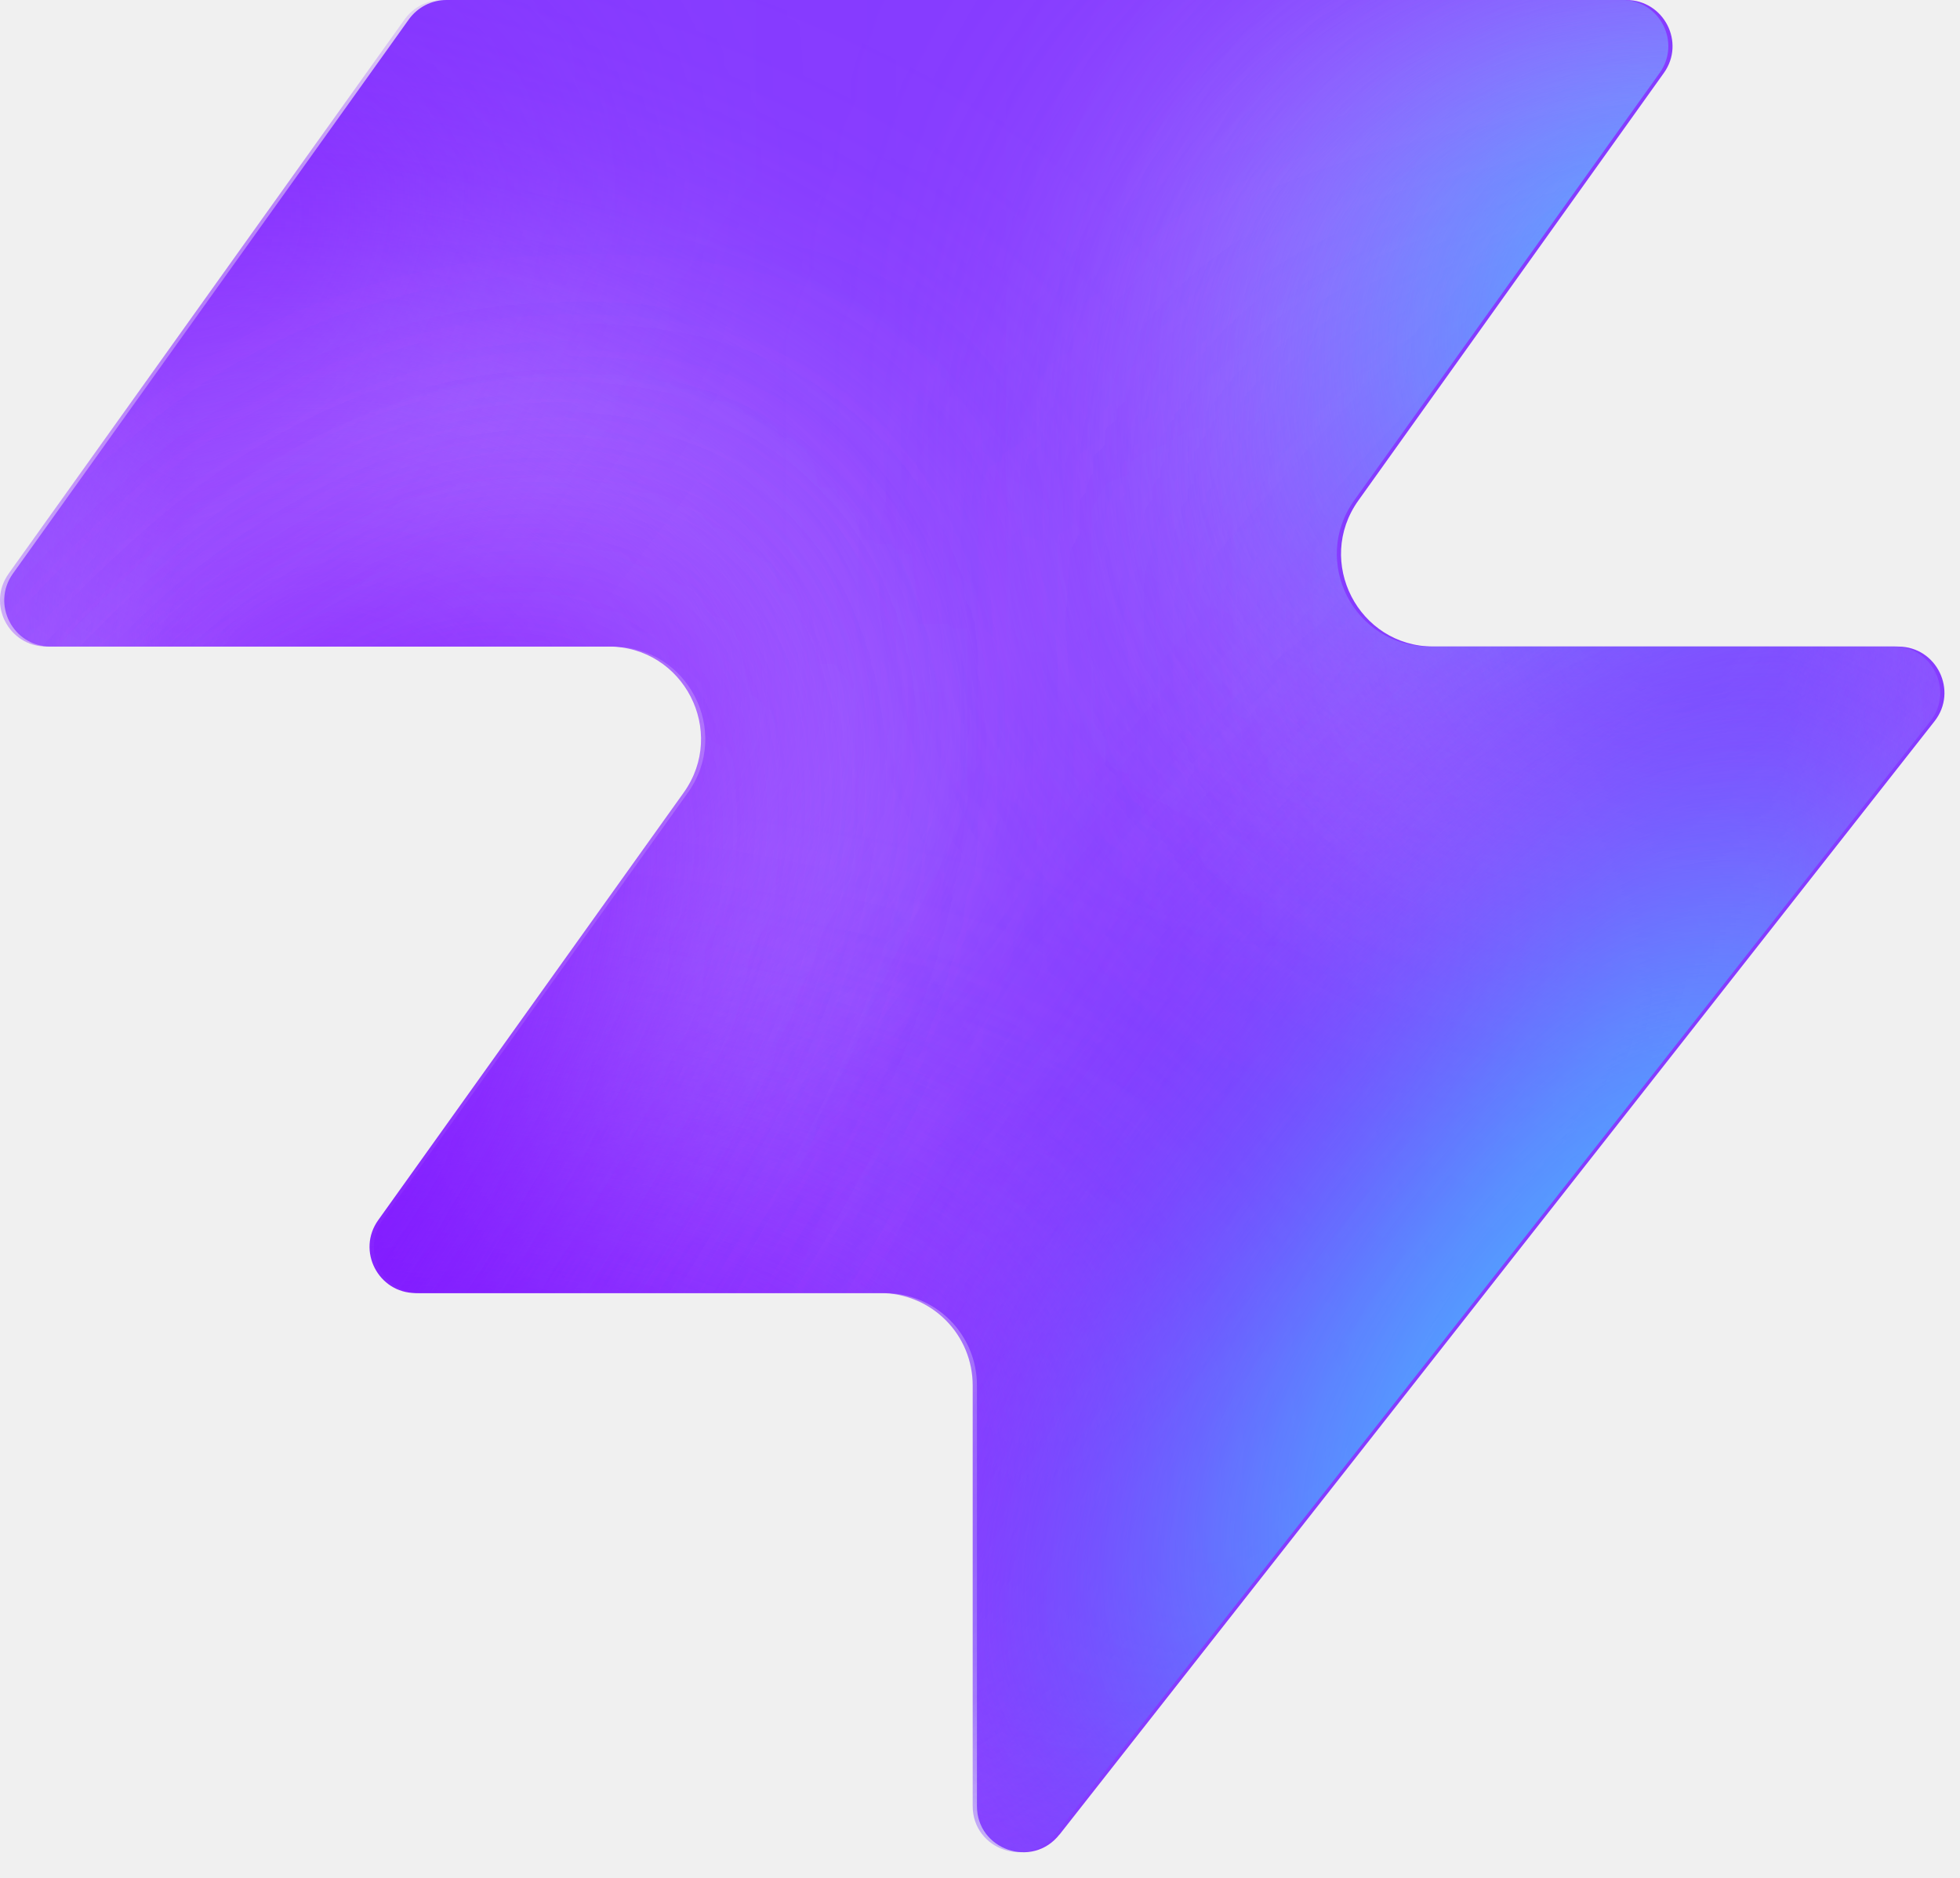
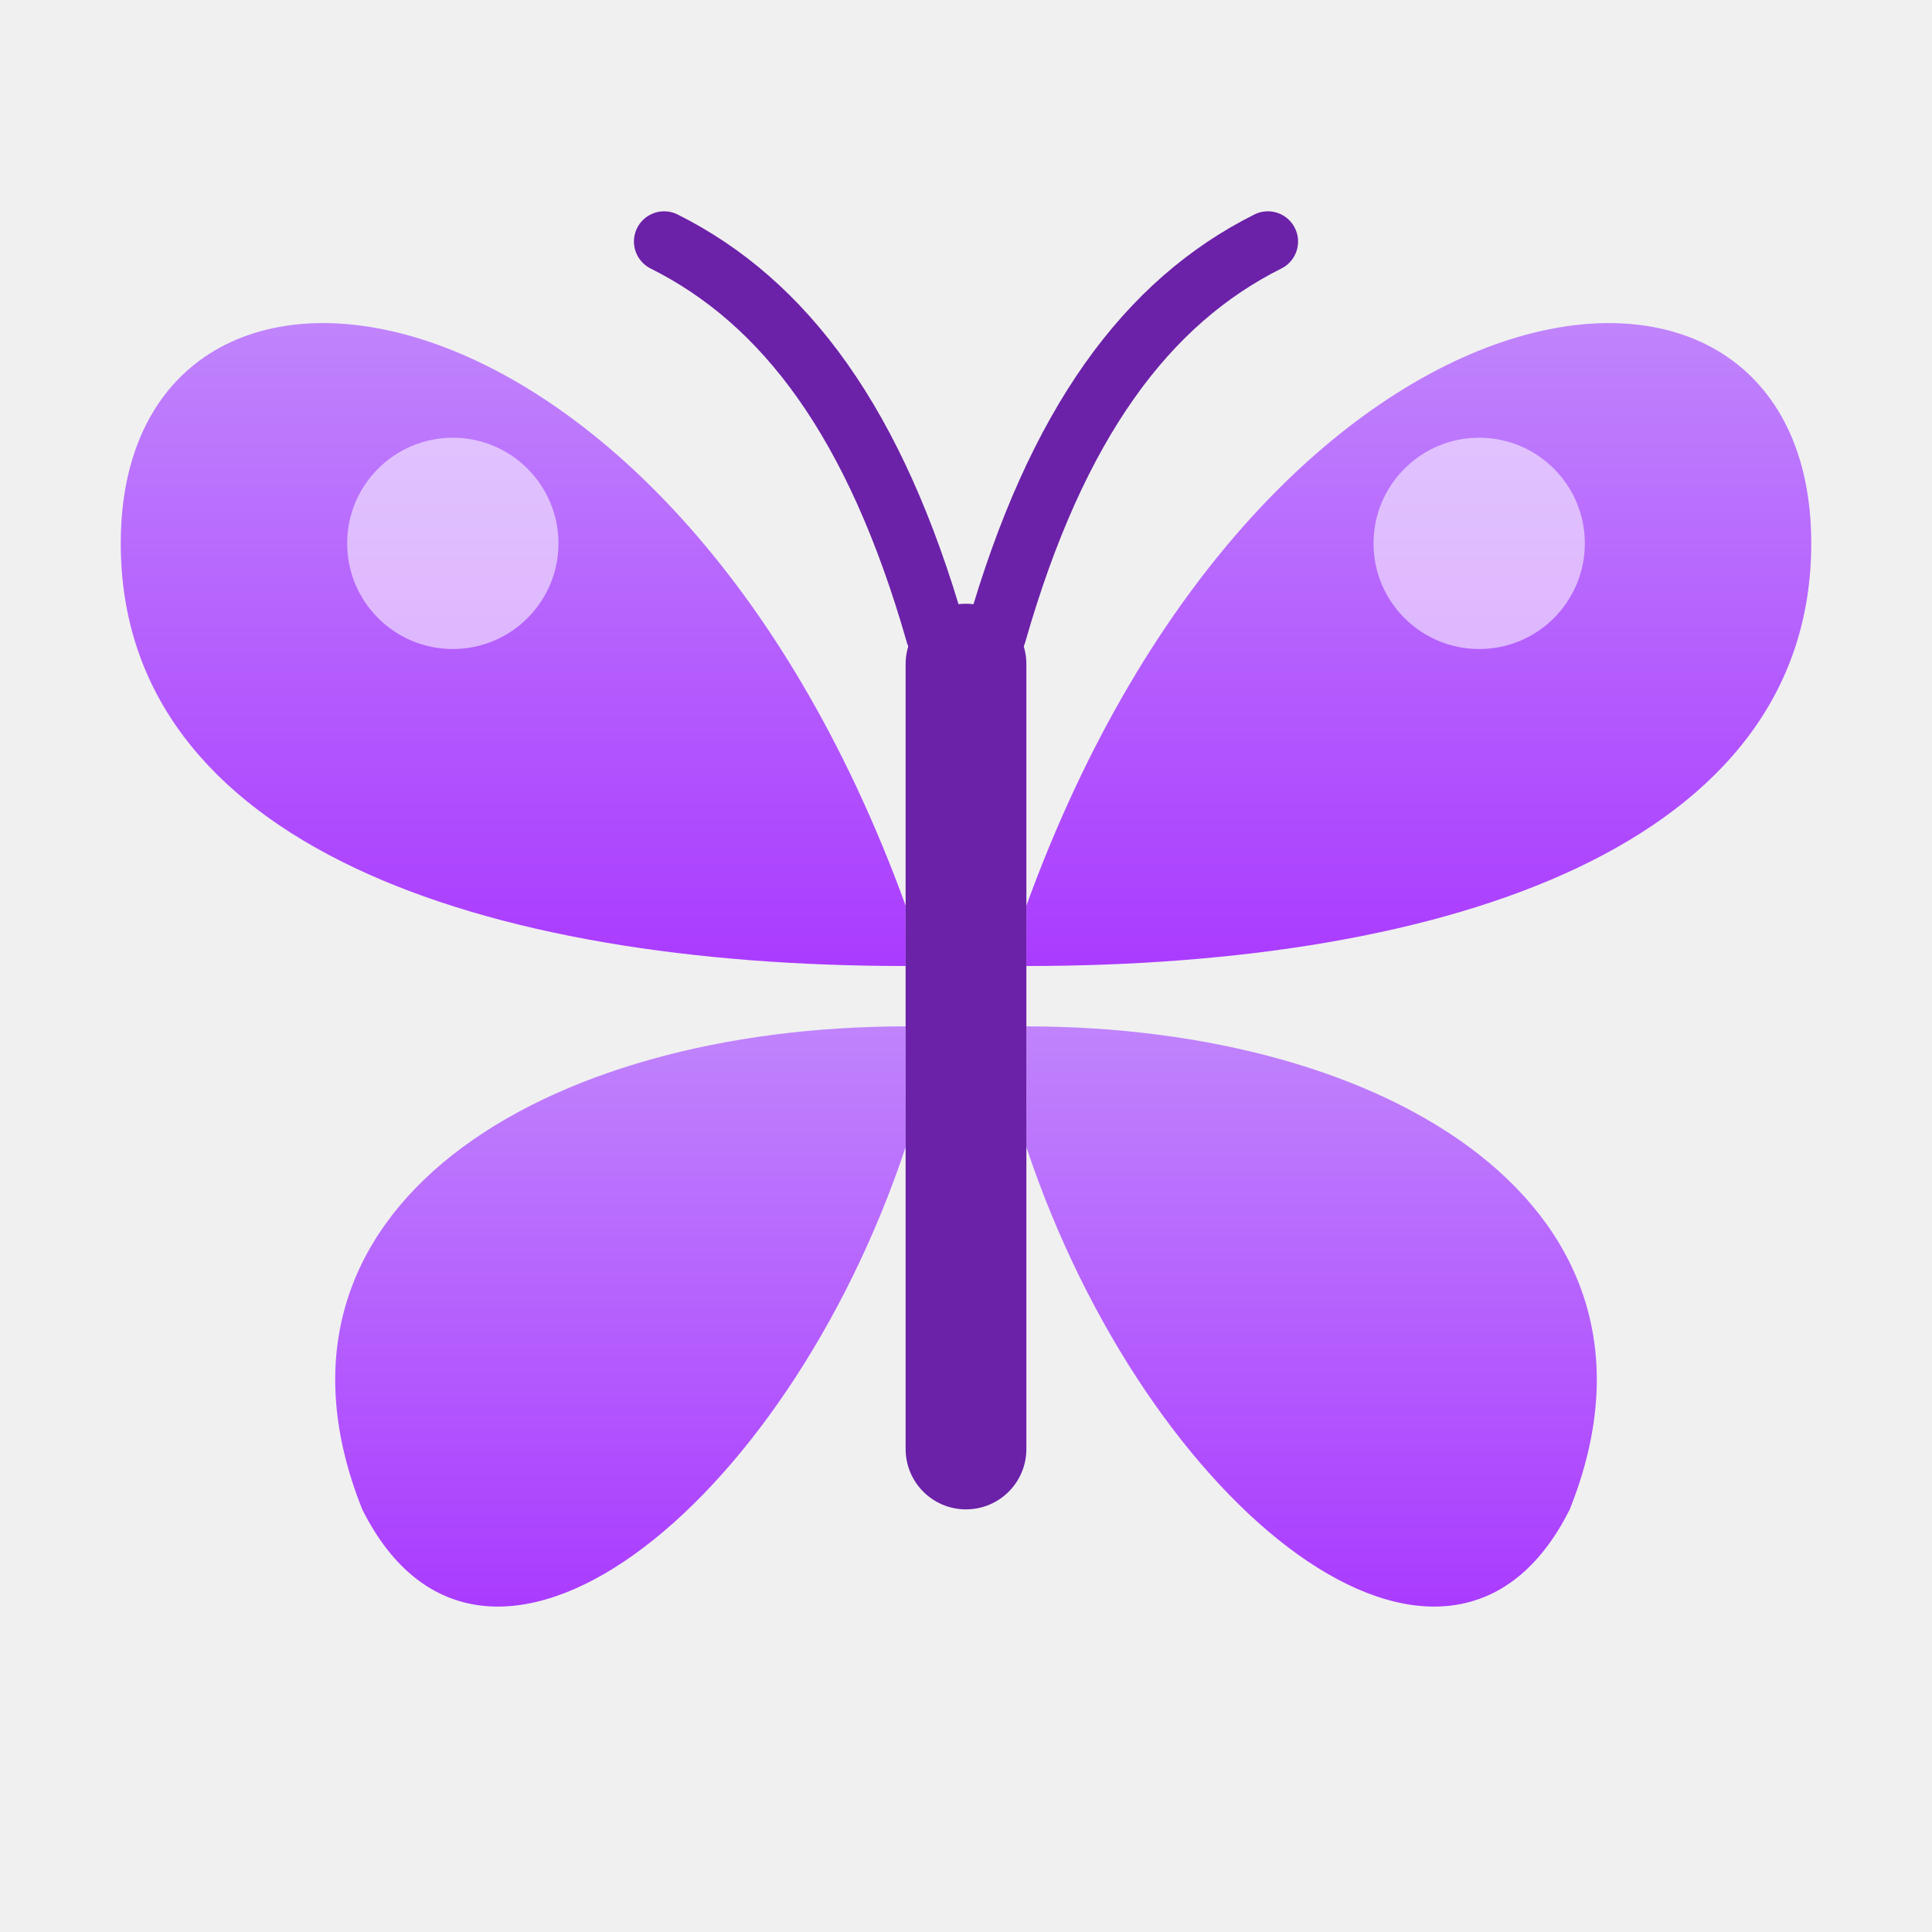
- <svg xmlns="http://www.w3.org/2000/svg" width="48" height="46" fill="none" viewBox="0 0 48 46">
-   <path fill="#863bff" d="M25.946 44.938c-.664.845-2.021.375-2.021-.698V33.937a2.26 2.26 0 0 0-2.262-2.262H10.287c-.92 0-1.456-1.04-.92-1.788l7.48-10.471c1.07-1.497 0-3.578-1.842-3.578H1.237c-.92 0-1.456-1.04-.92-1.788L10.013.474c.214-.297.556-.474.92-.474h28.894c.92 0 1.456 1.04.92 1.788l-7.48 10.471c-1.07 1.498 0 3.579 1.842 3.579h11.377c.943 0 1.473 1.088.89 1.83L25.947 44.94z" style="fill:#863bff;fill:color(display-p3 .525 .23 1);fill-opacity:1" />
-   <mask id="a" width="48" height="46" x="0" y="0" maskUnits="userSpaceOnUse" style="mask-type:alpha">
-     <path fill="#000" d="M25.842 44.938c-.664.844-2.021.375-2.021-.698V33.937a2.26 2.26 0 0 0-2.262-2.262H10.183c-.92 0-1.456-1.04-.92-1.788l7.48-10.471c1.07-1.498 0-3.579-1.842-3.579H1.133c-.92 0-1.456-1.04-.92-1.787L9.91.473c.214-.297.556-.474.92-.474h28.894c.92 0 1.456 1.04.92 1.788l-7.48 10.471c-1.07 1.498 0 3.578 1.842 3.578h11.377c.943 0 1.473 1.088.89 1.832L25.843 44.94z" style="fill:#000;fill-opacity:1" />
-   </mask>
-   <g mask="url(#a)">
-     <g filter="url(#b)">
-       <ellipse cx="5.508" cy="14.704" fill="#ede6ff" rx="5.508" ry="14.704" style="fill:#ede6ff;fill:color(display-p3 .927 .903 1);fill-opacity:1" transform="matrix(.00324 1 1 -.00324 -4.47 31.516)" />
-     </g>
-     <g filter="url(#c)">
-       <ellipse cx="10.399" cy="29.851" fill="#ede6ff" rx="10.399" ry="29.851" style="fill:#ede6ff;fill:color(display-p3 .927 .903 1);fill-opacity:1" transform="matrix(.00324 1 1 -.00324 -39.328 7.883)" />
-     </g>
-     <g filter="url(#d)">
-       <ellipse cx="5.508" cy="30.487" fill="#7e14ff" rx="5.508" ry="30.487" style="fill:#7e14ff;fill:color(display-p3 .492 .077 1);fill-opacity:1" transform="rotate(89.814 -25.913 -14.639)scale(1 -1)" />
-     </g>
-     <g filter="url(#e)">
-       <ellipse cx="5.508" cy="30.599" fill="#7e14ff" rx="5.508" ry="30.599" style="fill:#7e14ff;fill:color(display-p3 .492 .077 1);fill-opacity:1" transform="rotate(89.814 -32.644 -3.334)scale(1 -1)" />
-     </g>
-     <g filter="url(#f)">
-       <ellipse cx="5.508" cy="30.599" fill="#7e14ff" rx="5.508" ry="30.599" style="fill:#7e14ff;fill:color(display-p3 .492 .077 1);fill-opacity:1" transform="matrix(.00324 1 1 -.00324 -34.34 30.47)" />
-     </g>
-     <g filter="url(#g)">
-       <ellipse cx="14.072" cy="22.078" fill="#ede6ff" rx="14.072" ry="22.078" style="fill:#ede6ff;fill:color(display-p3 .927 .903 1);fill-opacity:1" transform="rotate(93.35 24.506 48.493)scale(-1 1)" />
-     </g>
-     <g filter="url(#h)">
-       <ellipse cx="3.47" cy="21.501" fill="#7e14ff" rx="3.47" ry="21.501" style="fill:#7e14ff;fill:color(display-p3 .492 .077 1);fill-opacity:1" transform="rotate(89.009 28.708 47.59)scale(-1 1)" />
-     </g>
-     <g filter="url(#i)">
-       <ellipse cx="3.47" cy="21.501" fill="#7e14ff" rx="3.47" ry="21.501" style="fill:#7e14ff;fill:color(display-p3 .492 .077 1);fill-opacity:1" transform="rotate(89.009 28.708 47.59)scale(-1 1)" />
-     </g>
-     <g filter="url(#j)">
-       <ellipse cx=".387" cy="8.972" fill="#7e14ff" rx="4.407" ry="29.108" style="fill:#7e14ff;fill:color(display-p3 .492 .077 1);fill-opacity:1" transform="rotate(39.51 .387 8.972)" />
-     </g>
-     <g filter="url(#k)">
-       <ellipse cx="47.523" cy="-6.092" fill="#7e14ff" rx="4.407" ry="29.108" style="fill:#7e14ff;fill:color(display-p3 .492 .077 1);fill-opacity:1" transform="rotate(37.892 47.523 -6.092)" />
-     </g>
-     <g filter="url(#l)">
-       <ellipse cx="41.412" cy="6.333" fill="#47bfff" rx="5.971" ry="9.665" style="fill:#47bfff;fill:color(display-p3 .28 .748 1);fill-opacity:1" transform="rotate(37.892 41.412 6.333)" />
-     </g>
-     <g filter="url(#m)">
-       <ellipse cx="-1.879" cy="38.332" fill="#7e14ff" rx="4.407" ry="29.108" style="fill:#7e14ff;fill:color(display-p3 .492 .077 1);fill-opacity:1" transform="rotate(37.892 -1.88 38.332)" />
-     </g>
-     <g filter="url(#n)">
-       <ellipse cx="-1.879" cy="38.332" fill="#7e14ff" rx="4.407" ry="29.108" style="fill:#7e14ff;fill:color(display-p3 .492 .077 1);fill-opacity:1" transform="rotate(37.892 -1.88 38.332)" />
-     </g>
-     <g filter="url(#o)">
-       <ellipse cx="35.651" cy="29.907" fill="#7e14ff" rx="4.407" ry="29.108" style="fill:#7e14ff;fill:color(display-p3 .492 .077 1);fill-opacity:1" transform="rotate(37.892 35.651 29.907)" />
-     </g>
-     <g filter="url(#p)">
-       <ellipse cx="38.418" cy="32.4" fill="#47bfff" rx="5.971" ry="15.297" style="fill:#47bfff;fill:color(display-p3 .28 .748 1);fill-opacity:1" transform="rotate(37.892 38.418 32.4)" />
-     </g>
+ <svg xmlns="http://www.w3.org/2000/svg" viewBox="0 0 64 64">
+   <defs>
+     <linearGradient id="wing" x1="0" y1="0" x2="0" y2="1">
+       <stop offset="0" stop-color="#c084fc" />
+       <stop offset="1" stop-color="#aa3bff" />
+     </linearGradient>
+   </defs>
+   <g fill="url(#wing)">
+     <path d="M30 30 C22 8 4 6 4 18 C4 28 16 32 30 32 Z" />
+     <path d="M34 30 C42 8 60 6 60 18 C60 28 48 32 34 32 Z" />
+     <path d="M30 34 C18 34 8 40 12 50 C16 58 26 50 30 38 Z" />
+     <path d="M34 34 C46 34 56 40 52 50 C48 58 38 50 34 38 Z" />
  </g>
-   <defs>
-     <filter id="b" width="60.045" height="41.654" x="-19.77" y="16.149" color-interpolation-filters="sRGB" filterUnits="userSpaceOnUse">
-       <feFlood flood-opacity="0" result="BackgroundImageFix" />
-       <feBlend in="SourceGraphic" in2="BackgroundImageFix" result="shape" />
-       <feGaussianBlur result="effect1_foregroundBlur_2002_17158" stdDeviation="7.659" />
-     </filter>
-     <filter id="c" width="90.34" height="51.437" x="-54.613" y="-7.533" color-interpolation-filters="sRGB" filterUnits="userSpaceOnUse">
-       <feFlood flood-opacity="0" result="BackgroundImageFix" />
-       <feBlend in="SourceGraphic" in2="BackgroundImageFix" result="shape" />
-       <feGaussianBlur result="effect1_foregroundBlur_2002_17158" stdDeviation="7.659" />
-     </filter>
-     <filter id="d" width="79.355" height="29.4" x="-49.64" y="2.03" color-interpolation-filters="sRGB" filterUnits="userSpaceOnUse">
-       <feFlood flood-opacity="0" result="BackgroundImageFix" />
-       <feBlend in="SourceGraphic" in2="BackgroundImageFix" result="shape" />
-       <feGaussianBlur result="effect1_foregroundBlur_2002_17158" stdDeviation="4.596" />
-     </filter>
-     <filter id="e" width="79.579" height="29.4" x="-45.045" y="20.029" color-interpolation-filters="sRGB" filterUnits="userSpaceOnUse">
-       <feFlood flood-opacity="0" result="BackgroundImageFix" />
-       <feBlend in="SourceGraphic" in2="BackgroundImageFix" result="shape" />
-       <feGaussianBlur result="effect1_foregroundBlur_2002_17158" stdDeviation="4.596" />
-     </filter>
-     <filter id="f" width="79.579" height="29.4" x="-43.513" y="21.178" color-interpolation-filters="sRGB" filterUnits="userSpaceOnUse">
-       <feFlood flood-opacity="0" result="BackgroundImageFix" />
-       <feBlend in="SourceGraphic" in2="BackgroundImageFix" result="shape" />
-       <feGaussianBlur result="effect1_foregroundBlur_2002_17158" stdDeviation="4.596" />
-     </filter>
-     <filter id="g" width="74.749" height="58.852" x="15.756" y="-17.901" color-interpolation-filters="sRGB" filterUnits="userSpaceOnUse">
-       <feFlood flood-opacity="0" result="BackgroundImageFix" />
-       <feBlend in="SourceGraphic" in2="BackgroundImageFix" result="shape" />
-       <feGaussianBlur result="effect1_foregroundBlur_2002_17158" stdDeviation="7.659" />
-     </filter>
-     <filter id="h" width="61.377" height="25.362" x="23.548" y="2.284" color-interpolation-filters="sRGB" filterUnits="userSpaceOnUse">
-       <feFlood flood-opacity="0" result="BackgroundImageFix" />
-       <feBlend in="SourceGraphic" in2="BackgroundImageFix" result="shape" />
-       <feGaussianBlur result="effect1_foregroundBlur_2002_17158" stdDeviation="4.596" />
-     </filter>
-     <filter id="i" width="61.377" height="25.362" x="23.548" y="2.284" color-interpolation-filters="sRGB" filterUnits="userSpaceOnUse">
-       <feFlood flood-opacity="0" result="BackgroundImageFix" />
-       <feBlend in="SourceGraphic" in2="BackgroundImageFix" result="shape" />
-       <feGaussianBlur result="effect1_foregroundBlur_2002_17158" stdDeviation="4.596" />
-     </filter>
-     <filter id="j" width="56.045" height="63.649" x="-27.636" y="-22.853" color-interpolation-filters="sRGB" filterUnits="userSpaceOnUse">
-       <feFlood flood-opacity="0" result="BackgroundImageFix" />
-       <feBlend in="SourceGraphic" in2="BackgroundImageFix" result="shape" />
-       <feGaussianBlur result="effect1_foregroundBlur_2002_17158" stdDeviation="4.596" />
-     </filter>
-     <filter id="k" width="54.814" height="64.646" x="20.116" y="-38.415" color-interpolation-filters="sRGB" filterUnits="userSpaceOnUse">
-       <feFlood flood-opacity="0" result="BackgroundImageFix" />
-       <feBlend in="SourceGraphic" in2="BackgroundImageFix" result="shape" />
-       <feGaussianBlur result="effect1_foregroundBlur_2002_17158" stdDeviation="4.596" />
-     </filter>
-     <filter id="l" width="33.541" height="35.313" x="24.641" y="-11.323" color-interpolation-filters="sRGB" filterUnits="userSpaceOnUse">
-       <feFlood flood-opacity="0" result="BackgroundImageFix" />
-       <feBlend in="SourceGraphic" in2="BackgroundImageFix" result="shape" />
-       <feGaussianBlur result="effect1_foregroundBlur_2002_17158" stdDeviation="4.596" />
-     </filter>
-     <filter id="m" width="54.814" height="64.646" x="-29.286" y="6.009" color-interpolation-filters="sRGB" filterUnits="userSpaceOnUse">
-       <feFlood flood-opacity="0" result="BackgroundImageFix" />
-       <feBlend in="SourceGraphic" in2="BackgroundImageFix" result="shape" />
-       <feGaussianBlur result="effect1_foregroundBlur_2002_17158" stdDeviation="4.596" />
-     </filter>
-     <filter id="n" width="54.814" height="64.646" x="-29.286" y="6.009" color-interpolation-filters="sRGB" filterUnits="userSpaceOnUse">
-       <feFlood flood-opacity="0" result="BackgroundImageFix" />
-       <feBlend in="SourceGraphic" in2="BackgroundImageFix" result="shape" />
-       <feGaussianBlur result="effect1_foregroundBlur_2002_17158" stdDeviation="4.596" />
-     </filter>
-     <filter id="o" width="54.814" height="64.646" x="8.244" y="-2.416" color-interpolation-filters="sRGB" filterUnits="userSpaceOnUse">
-       <feFlood flood-opacity="0" result="BackgroundImageFix" />
-       <feBlend in="SourceGraphic" in2="BackgroundImageFix" result="shape" />
-       <feGaussianBlur result="effect1_foregroundBlur_2002_17158" stdDeviation="4.596" />
-     </filter>
-     <filter id="p" width="39.409" height="43.623" x="18.713" y="10.588" color-interpolation-filters="sRGB" filterUnits="userSpaceOnUse">
-       <feFlood flood-opacity="0" result="BackgroundImageFix" />
-       <feBlend in="SourceGraphic" in2="BackgroundImageFix" result="shape" />
-       <feGaussianBlur result="effect1_foregroundBlur_2002_17158" stdDeviation="4.596" />
-     </filter>
-   </defs>
+   <g fill="#fff" opacity="0.55">
+     <circle cx="15" cy="18" r="3.5" />
+     <circle cx="49" cy="18" r="3.5" />
+   </g>
+   <rect x="30" y="20" width="4" height="30" rx="2" fill="#6b21a8" />
+   <path d="M31 21 C29 14 26 10 22 8 M33 21 C35 14 38 10 42 8" stroke="#6b21a8" stroke-width="2" fill="none" stroke-linecap="round" />
</svg>
